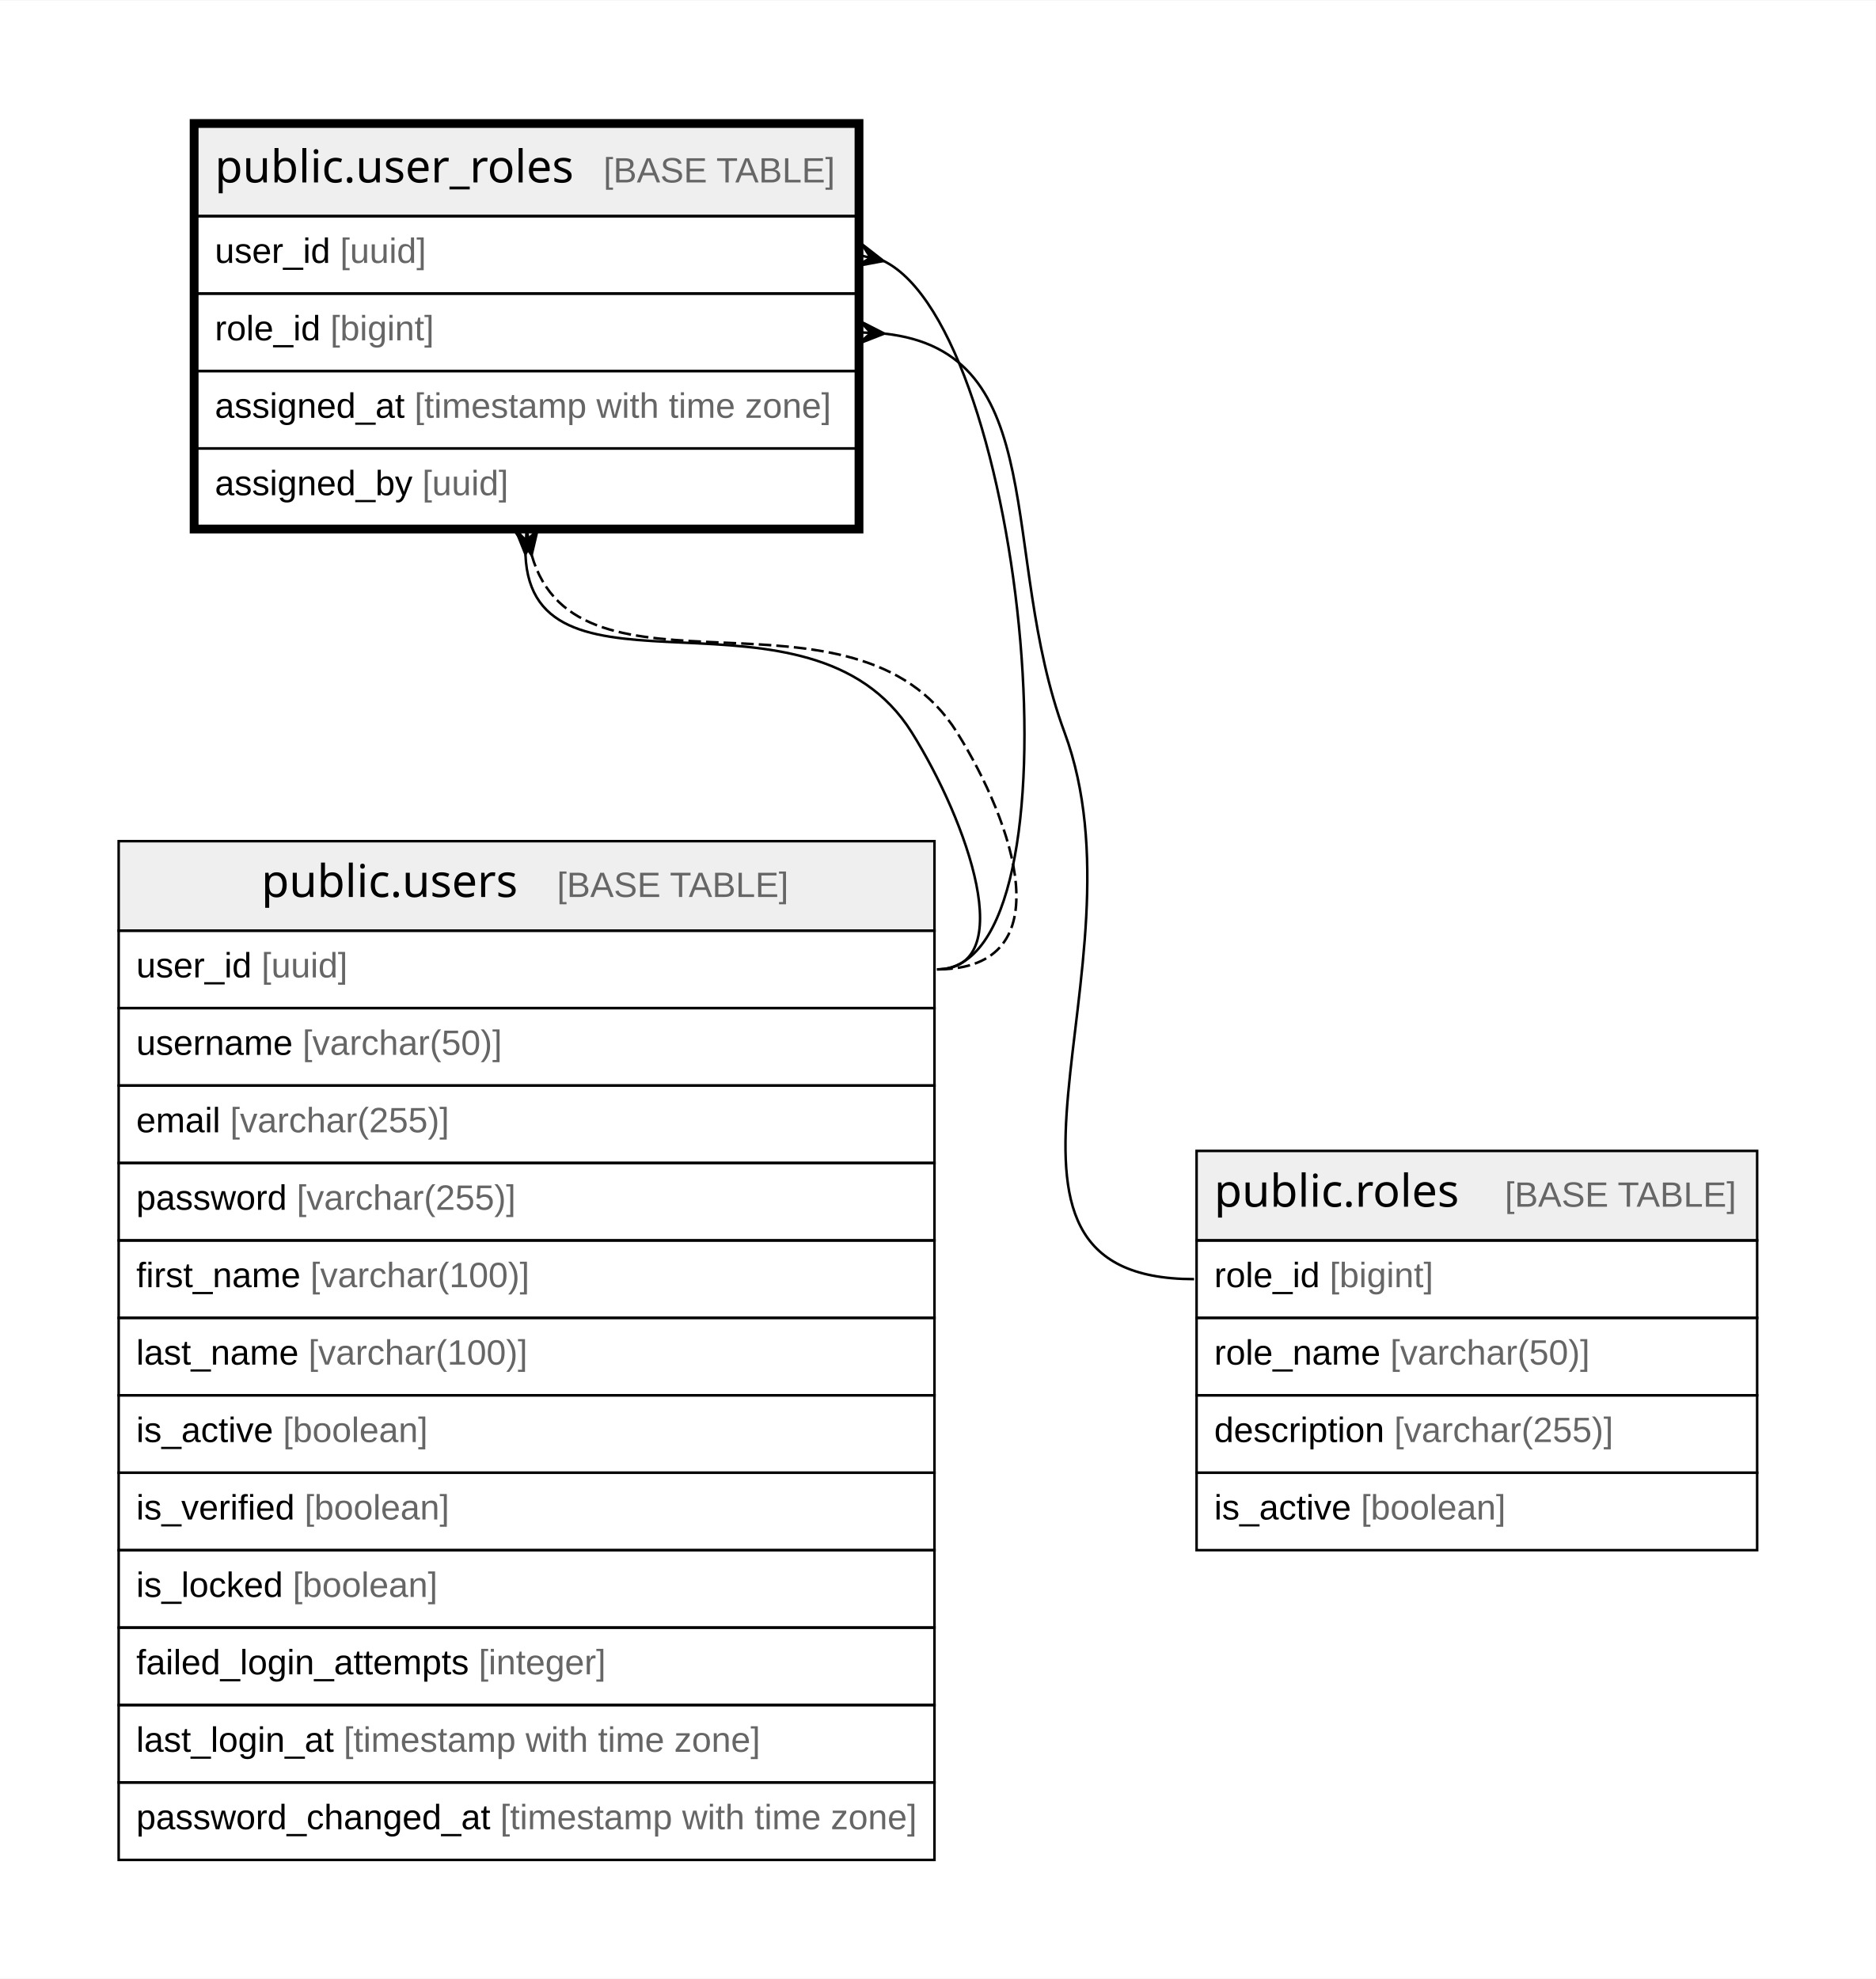
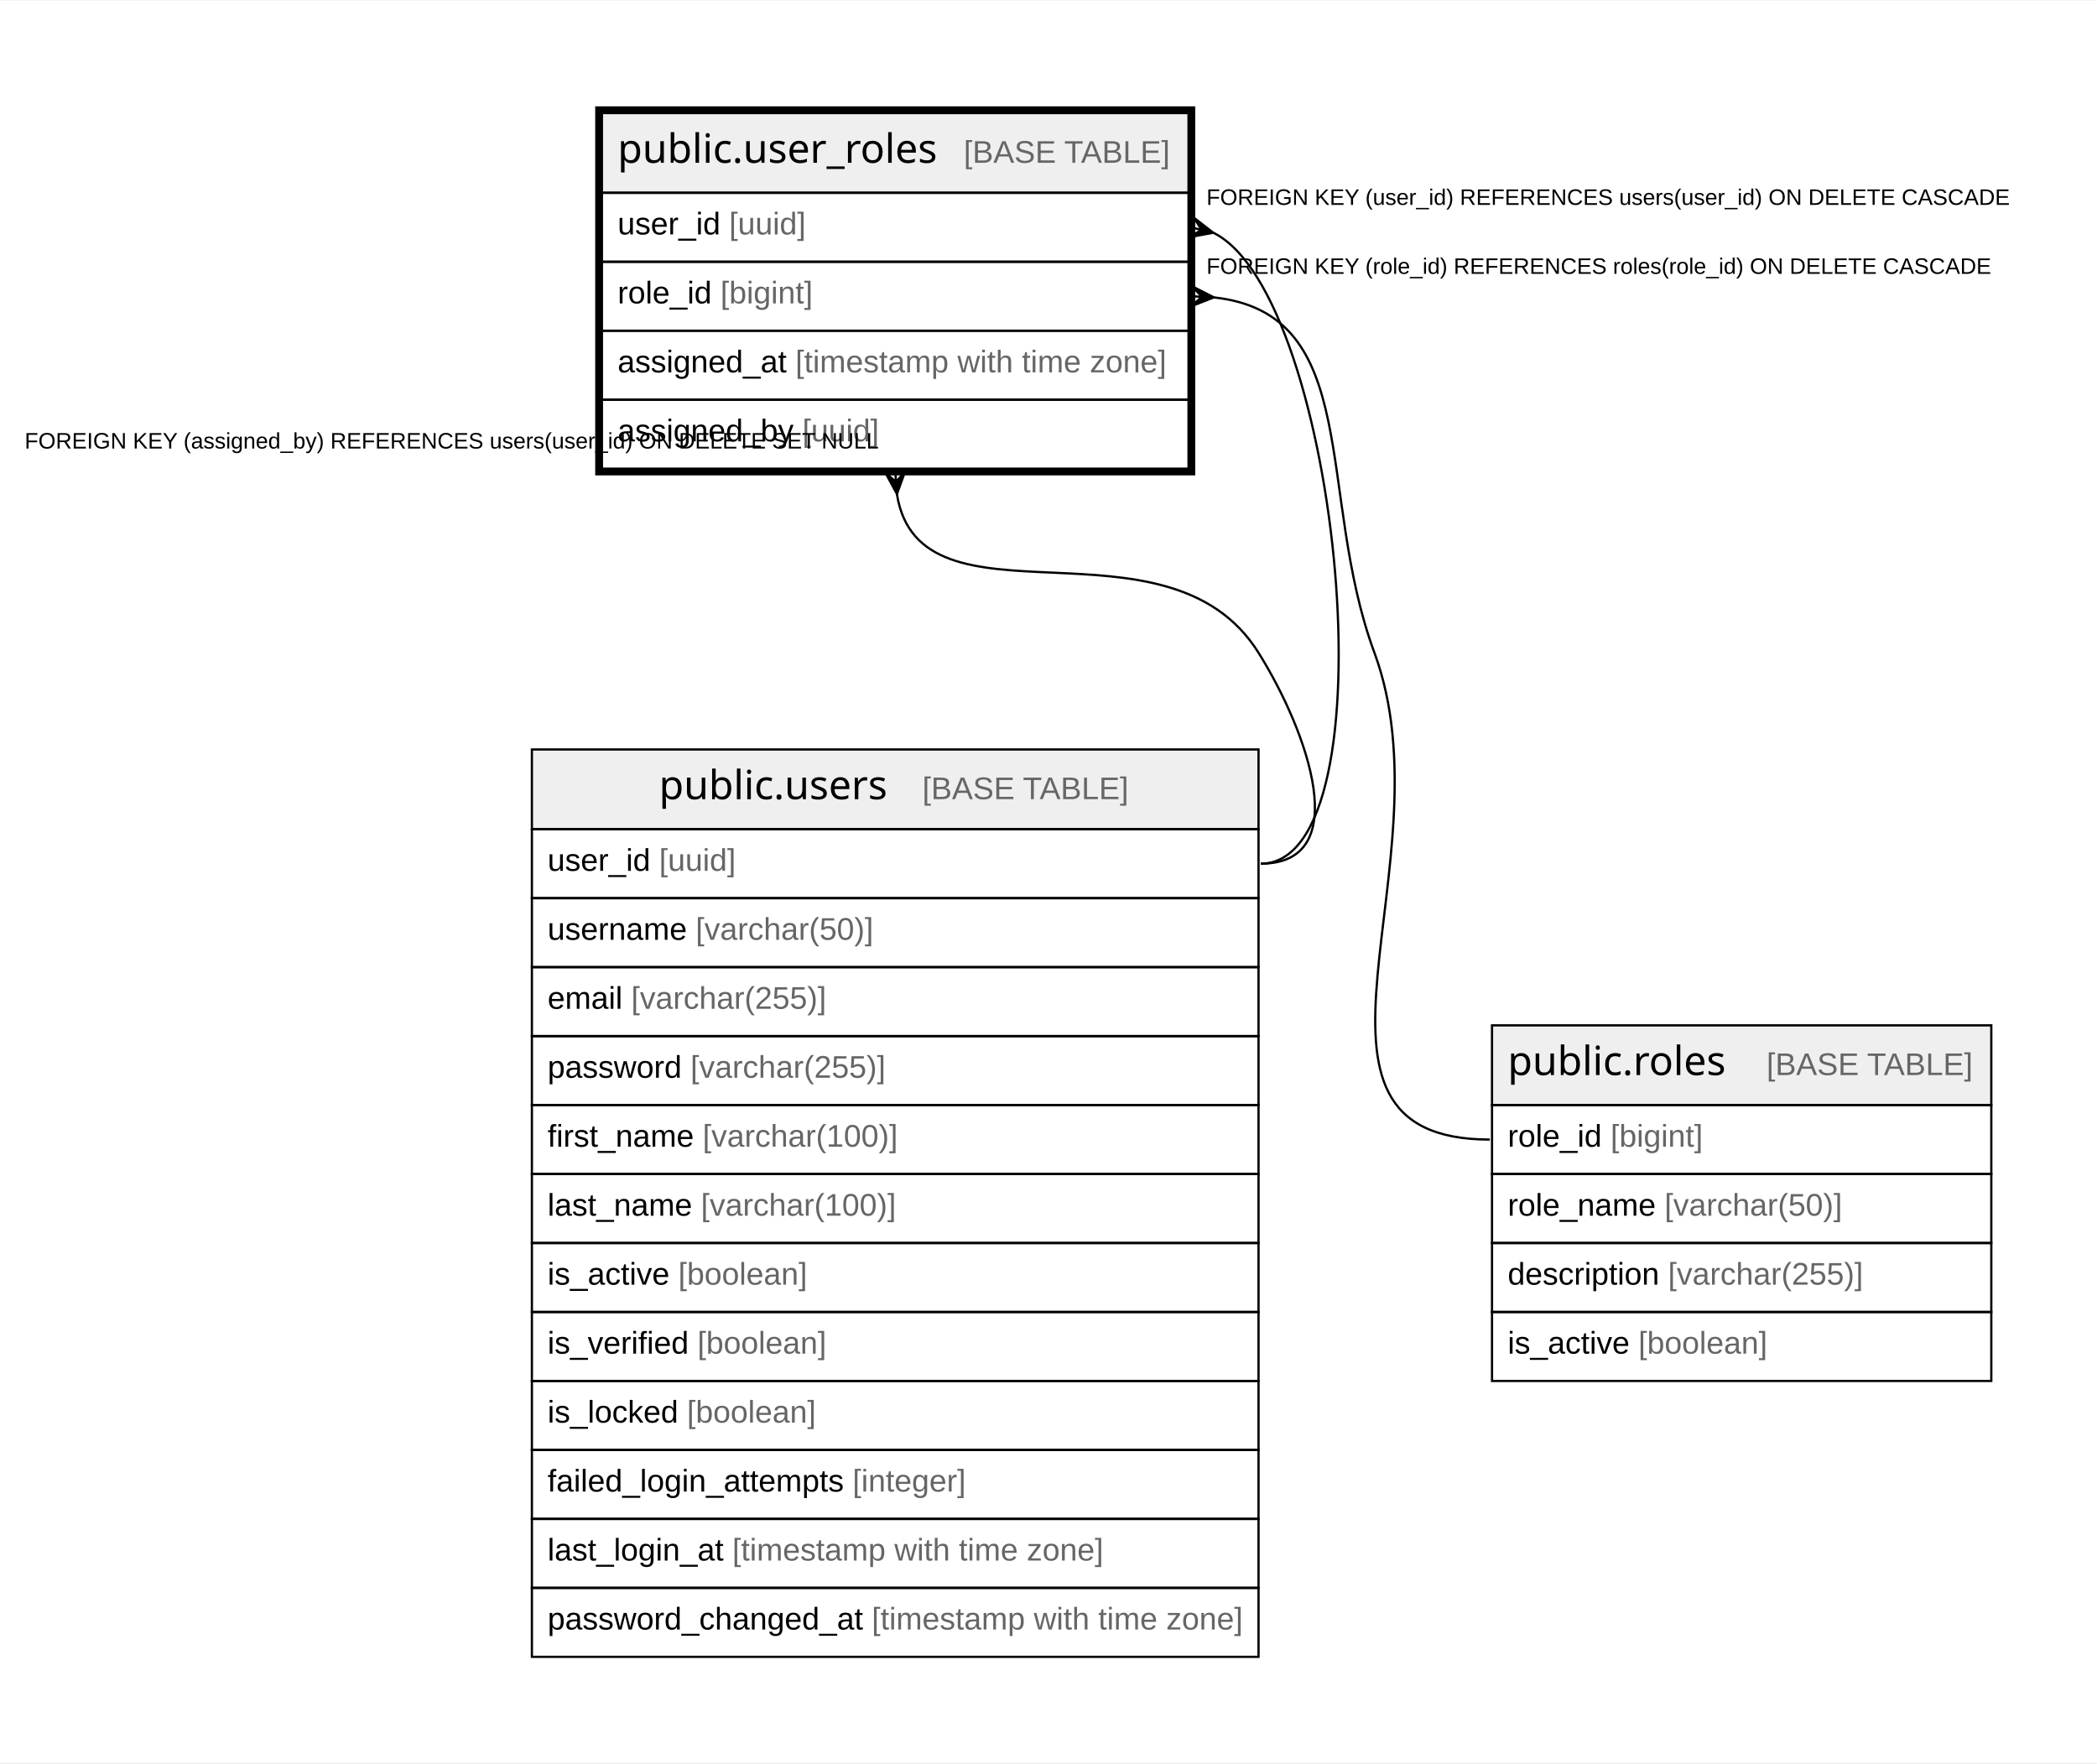
- <svg xmlns="http://www.w3.org/2000/svg" width="746pt" height="787pt" viewBox="0.00 0.00 746.13 786.80">
+ <svg xmlns="http://www.w3.org/2000/svg" width="936pt" height="787pt" viewBox="0.00 0.00 936.46 786.80">
  <g id="graph0" class="graph" transform="scale(1 1) rotate(0) translate(4 782.8)">
-     <polygon fill="white" stroke="none" points="-4,4 -4,-782.8 742.13,-782.8 742.13,4 -4,4" />
+     <polygon fill="white" stroke="none" points="-4,4 -4,-782.8 932.46,-782.8 932.46,4 -4,4" />
    <g id="node1" class="node">
-       <polygon fill="#efefef" stroke="none" points="74.47,-697 74.47,-732.6 336.43,-732.6 336.43,-697 74.47,-697" />
-       <polygon fill="none" stroke="black" points="74.47,-697 74.47,-732.6 336.43,-732.6 336.43,-697 74.47,-697" />
-       <text text-anchor="start" x="81.47" y="-710.4" font-family="Arial Bold" font-size="18.00">public.user_roles</text>
-       <text text-anchor="start" x="204.94" y="-710.4" font-family="Arial" font-size="14.00">    </text>
-       <text text-anchor="start" x="236.05" y="-710.4" font-family="Arial" font-size="14.00" fill="#666666">[BASE TABLE]</text>
-       <polygon fill="none" stroke="black" points="74.47,-666.2 74.47,-697 336.43,-697 336.43,-666.2 74.47,-666.2" />
-       <text text-anchor="start" x="81.47" y="-678.4" font-family="Arial" font-size="14.00">user_id </text>
-       <text text-anchor="start" x="131.28" y="-678.4" font-family="Arial" font-size="14.00" fill="#666666">[uuid]</text>
-       <polygon fill="none" stroke="black" points="74.47,-635.4 74.47,-666.2 336.43,-666.2 336.43,-635.4 74.47,-635.4" />
-       <text text-anchor="start" x="81.47" y="-647.6" font-family="Arial" font-size="14.00">role_id </text>
-       <text text-anchor="start" x="127.39" y="-647.6" font-family="Arial" font-size="14.00" fill="#666666">[bigint]</text>
-       <polygon fill="none" stroke="black" points="74.47,-604.6 74.47,-635.4 336.43,-635.4 336.43,-604.6 74.47,-604.6" />
-       <text text-anchor="start" x="81.47" y="-616.8" font-family="Arial" font-size="14.00">assigned_at </text>
-       <text text-anchor="start" x="160.86" y="-616.8" font-family="Arial" font-size="14.00" fill="#666666">[timestamp with time zone]</text>
-       <polygon fill="none" stroke="black" points="74.47,-573.8 74.47,-604.6 336.43,-604.6 336.43,-573.8 74.47,-573.8" />
-       <text text-anchor="start" x="81.47" y="-586" font-family="Arial" font-size="14.00">assigned_by </text>
-       <text text-anchor="start" x="163.97" y="-586" font-family="Arial" font-size="14.00" fill="#666666">[uuid]</text>
-       <polygon fill="none" stroke="black" stroke-width="3" points="72.97,-572.3 72.97,-734.1 337.93,-734.1 337.93,-572.3 72.97,-572.3" />
+       <polygon fill="#efefef" stroke="none" points="264.8,-697 264.8,-732.6 526.76,-732.6 526.76,-697 264.8,-697" />
+       <polygon fill="none" stroke="black" points="264.8,-697 264.8,-732.6 526.76,-732.6 526.76,-697 264.8,-697" />
+       <text text-anchor="start" x="271.8" y="-710.4" font-family="Arial Bold" font-size="18.00">public.user_roles</text>
+       <text text-anchor="start" x="395.27" y="-710.4" font-family="Arial" font-size="14.00">    </text>
+       <text text-anchor="start" x="426.38" y="-710.4" font-family="Arial" font-size="14.00" fill="#666666">[BASE TABLE]</text>
+       <polygon fill="none" stroke="black" points="264.8,-666.2 264.8,-697 526.76,-697 526.76,-666.2 264.8,-666.2" />
+       <text text-anchor="start" x="271.8" y="-678.4" font-family="Arial" font-size="14.00">user_id </text>
+       <text text-anchor="start" x="321.6" y="-678.4" font-family="Arial" font-size="14.00" fill="#666666">[uuid]</text>
+       <polygon fill="none" stroke="black" points="264.8,-635.4 264.8,-666.2 526.76,-666.2 526.76,-635.4 264.8,-635.4" />
+       <text text-anchor="start" x="271.8" y="-647.6" font-family="Arial" font-size="14.00">role_id </text>
+       <text text-anchor="start" x="317.72" y="-647.6" font-family="Arial" font-size="14.00" fill="#666666">[bigint]</text>
+       <polygon fill="none" stroke="black" points="264.8,-604.6 264.8,-635.4 526.76,-635.4 526.76,-604.6 264.8,-604.6" />
+       <text text-anchor="start" x="271.8" y="-616.8" font-family="Arial" font-size="14.00">assigned_at </text>
+       <text text-anchor="start" x="351.19" y="-616.8" font-family="Arial" font-size="14.00" fill="#666666">[timestamp with time zone]</text>
+       <polygon fill="none" stroke="black" points="264.8,-573.8 264.8,-604.6 526.76,-604.6 526.76,-573.8 264.8,-573.8" />
+       <text text-anchor="start" x="271.8" y="-586" font-family="Arial" font-size="14.00">assigned_by </text>
+       <text text-anchor="start" x="354.3" y="-586" font-family="Arial" font-size="14.00" fill="#666666">[uuid]</text>
+       <polygon fill="none" stroke="black" stroke-width="3" points="263.3,-572.3 263.3,-734.1 528.26,-734.1 528.26,-572.3 263.3,-572.3" />
    </g>
    <g id="node2" class="node">
-       <polygon fill="#efefef" stroke="none" points="43.2,-412.8 43.2,-448.4 367.7,-448.4 367.7,-412.8 43.2,-412.8" />
-       <polygon fill="none" stroke="black" points="43.2,-412.8 43.2,-448.4 367.7,-448.4 367.7,-412.8 43.2,-412.8" />
-       <text text-anchor="start" x="99.96" y="-426.2" font-family="Arial Bold" font-size="18.00">public.users</text>
-       <text text-anchor="start" x="186.45" y="-426.2" font-family="Arial" font-size="14.00">    </text>
-       <text text-anchor="start" x="217.56" y="-426.2" font-family="Arial" font-size="14.00" fill="#666666">[BASE TABLE]</text>
-       <polygon fill="none" stroke="black" points="43.2,-382 43.2,-412.8 367.7,-412.8 367.7,-382 43.2,-382" />
-       <text text-anchor="start" x="50.2" y="-394.2" font-family="Arial" font-size="14.00">user_id </text>
-       <text text-anchor="start" x="100.01" y="-394.2" font-family="Arial" font-size="14.00" fill="#666666">[uuid]</text>
-       <polygon fill="none" stroke="black" points="43.2,-351.2 43.2,-382 367.7,-382 367.7,-351.2 43.2,-351.2" />
-       <text text-anchor="start" x="50.2" y="-363.4" font-family="Arial" font-size="14.00">username </text>
-       <text text-anchor="start" x="116.34" y="-363.4" font-family="Arial" font-size="14.00" fill="#666666">[varchar(50)]</text>
-       <polygon fill="none" stroke="black" points="43.2,-320.4 43.2,-351.2 367.7,-351.2 367.7,-320.4 43.2,-320.4" />
-       <text text-anchor="start" x="50.2" y="-332.6" font-family="Arial" font-size="14.00">email </text>
-       <text text-anchor="start" x="87.54" y="-332.6" font-family="Arial" font-size="14.00" fill="#666666">[varchar(255)]</text>
-       <polygon fill="none" stroke="black" points="43.2,-289.6 43.2,-320.4 367.7,-320.4 367.7,-289.6 43.2,-289.6" />
-       <text text-anchor="start" x="50.2" y="-301.8" font-family="Arial" font-size="14.00">password </text>
-       <text text-anchor="start" x="114.01" y="-301.8" font-family="Arial" font-size="14.00" fill="#666666">[varchar(255)]</text>
-       <polygon fill="none" stroke="black" points="43.2,-258.8 43.2,-289.6 367.7,-289.6 367.7,-258.8 43.2,-258.8" />
-       <text text-anchor="start" x="50.2" y="-271" font-family="Arial" font-size="14.00">first_name </text>
-       <text text-anchor="start" x="119.45" y="-271" font-family="Arial" font-size="14.00" fill="#666666">[varchar(100)]</text>
-       <polygon fill="none" stroke="black" points="43.2,-228 43.2,-258.8 367.7,-258.8 367.7,-228 43.2,-228" />
-       <text text-anchor="start" x="50.2" y="-240.2" font-family="Arial" font-size="14.00">last_name </text>
-       <text text-anchor="start" x="118.68" y="-240.2" font-family="Arial" font-size="14.00" fill="#666666">[varchar(100)]</text>
-       <polygon fill="none" stroke="black" points="43.2,-197.2 43.2,-228 367.7,-228 367.7,-197.2 43.2,-197.2" />
-       <text text-anchor="start" x="50.2" y="-209.4" font-family="Arial" font-size="14.00">is_active </text>
-       <text text-anchor="start" x="108.56" y="-209.4" font-family="Arial" font-size="14.00" fill="#666666">[boolean]</text>
-       <polygon fill="none" stroke="black" points="43.2,-166.4 43.2,-197.2 367.7,-197.2 367.7,-166.4 43.2,-166.4" />
-       <text text-anchor="start" x="50.2" y="-178.6" font-family="Arial" font-size="14.00">is_verified </text>
-       <text text-anchor="start" x="117.12" y="-178.6" font-family="Arial" font-size="14.00" fill="#666666">[boolean]</text>
-       <polygon fill="none" stroke="black" points="43.2,-135.6 43.2,-166.4 367.7,-166.4 367.7,-135.6 43.2,-135.6" />
-       <text text-anchor="start" x="50.2" y="-147.8" font-family="Arial" font-size="14.00">is_locked </text>
-       <text text-anchor="start" x="112.45" y="-147.8" font-family="Arial" font-size="14.00" fill="#666666">[boolean]</text>
-       <polygon fill="none" stroke="black" points="43.2,-104.8 43.2,-135.6 367.7,-135.6 367.7,-104.8 43.2,-104.8" />
-       <text text-anchor="start" x="50.2" y="-117" font-family="Arial" font-size="14.00">failed_login_attempts </text>
-       <text text-anchor="start" x="186.4" y="-117" font-family="Arial" font-size="14.00" fill="#666666">[integer]</text>
-       <polygon fill="none" stroke="black" points="43.2,-74 43.2,-104.8 367.7,-104.8 367.7,-74 43.2,-74" />
-       <text text-anchor="start" x="50.2" y="-86.2" font-family="Arial" font-size="14.00">last_login_at </text>
-       <text text-anchor="start" x="132.7" y="-86.2" font-family="Arial" font-size="14.00" fill="#666666">[timestamp with time zone]</text>
-       <polygon fill="none" stroke="black" points="43.2,-43.2 43.2,-74 367.7,-74 367.7,-43.2 43.2,-43.2" />
-       <text text-anchor="start" x="50.2" y="-55.4" font-family="Arial" font-size="14.00">password_changed_at </text>
-       <text text-anchor="start" x="194.97" y="-55.4" font-family="Arial" font-size="14.00" fill="#666666">[timestamp with time zone]</text>
+       <polygon fill="#efefef" stroke="none" points="233.53,-412.8 233.53,-448.4 558.02,-448.4 558.02,-412.8 233.53,-412.8" />
+       <polygon fill="none" stroke="black" points="233.53,-412.8 233.53,-448.4 558.02,-448.4 558.02,-412.8 233.53,-412.8" />
+       <text text-anchor="start" x="290.29" y="-426.2" font-family="Arial Bold" font-size="18.00">public.users</text>
+       <text text-anchor="start" x="376.77" y="-426.2" font-family="Arial" font-size="14.00">    </text>
+       <text text-anchor="start" x="407.89" y="-426.2" font-family="Arial" font-size="14.00" fill="#666666">[BASE TABLE]</text>
+       <polygon fill="none" stroke="black" points="233.53,-382 233.53,-412.8 558.02,-412.8 558.02,-382 233.53,-382" />
+       <text text-anchor="start" x="240.53" y="-394.2" font-family="Arial" font-size="14.00">user_id </text>
+       <text text-anchor="start" x="290.34" y="-394.2" font-family="Arial" font-size="14.00" fill="#666666">[uuid]</text>
+       <polygon fill="none" stroke="black" points="233.53,-351.2 233.53,-382 558.02,-382 558.02,-351.2 233.53,-351.2" />
+       <text text-anchor="start" x="240.53" y="-363.4" font-family="Arial" font-size="14.00">username </text>
+       <text text-anchor="start" x="306.67" y="-363.4" font-family="Arial" font-size="14.00" fill="#666666">[varchar(50)]</text>
+       <polygon fill="none" stroke="black" points="233.53,-320.4 233.53,-351.2 558.02,-351.2 558.02,-320.4 233.53,-320.4" />
+       <text text-anchor="start" x="240.53" y="-332.6" font-family="Arial" font-size="14.00">email </text>
+       <text text-anchor="start" x="277.87" y="-332.6" font-family="Arial" font-size="14.00" fill="#666666">[varchar(255)]</text>
+       <polygon fill="none" stroke="black" points="233.53,-289.6 233.53,-320.4 558.02,-320.4 558.02,-289.6 233.53,-289.6" />
+       <text text-anchor="start" x="240.53" y="-301.8" font-family="Arial" font-size="14.00">password </text>
+       <text text-anchor="start" x="304.34" y="-301.8" font-family="Arial" font-size="14.00" fill="#666666">[varchar(255)]</text>
+       <polygon fill="none" stroke="black" points="233.53,-258.8 233.53,-289.6 558.02,-289.6 558.02,-258.8 233.53,-258.8" />
+       <text text-anchor="start" x="240.53" y="-271" font-family="Arial" font-size="14.00">first_name </text>
+       <text text-anchor="start" x="309.78" y="-271" font-family="Arial" font-size="14.00" fill="#666666">[varchar(100)]</text>
+       <polygon fill="none" stroke="black" points="233.53,-228 233.53,-258.8 558.02,-258.8 558.02,-228 233.53,-228" />
+       <text text-anchor="start" x="240.53" y="-240.2" font-family="Arial" font-size="14.00">last_name </text>
+       <text text-anchor="start" x="309.01" y="-240.2" font-family="Arial" font-size="14.00" fill="#666666">[varchar(100)]</text>
+       <polygon fill="none" stroke="black" points="233.53,-197.2 233.53,-228 558.02,-228 558.02,-197.2 233.53,-197.2" />
+       <text text-anchor="start" x="240.53" y="-209.4" font-family="Arial" font-size="14.00">is_active </text>
+       <text text-anchor="start" x="298.89" y="-209.4" font-family="Arial" font-size="14.00" fill="#666666">[boolean]</text>
+       <polygon fill="none" stroke="black" points="233.53,-166.4 233.53,-197.2 558.02,-197.2 558.02,-166.4 233.53,-166.4" />
+       <text text-anchor="start" x="240.53" y="-178.6" font-family="Arial" font-size="14.00">is_verified </text>
+       <text text-anchor="start" x="307.45" y="-178.6" font-family="Arial" font-size="14.00" fill="#666666">[boolean]</text>
+       <polygon fill="none" stroke="black" points="233.53,-135.6 233.53,-166.4 558.02,-166.4 558.02,-135.6 233.53,-135.6" />
+       <text text-anchor="start" x="240.53" y="-147.8" font-family="Arial" font-size="14.00">is_locked </text>
+       <text text-anchor="start" x="302.78" y="-147.8" font-family="Arial" font-size="14.00" fill="#666666">[boolean]</text>
+       <polygon fill="none" stroke="black" points="233.53,-104.8 233.53,-135.6 558.02,-135.6 558.02,-104.8 233.53,-104.8" />
+       <text text-anchor="start" x="240.53" y="-117" font-family="Arial" font-size="14.00">failed_login_attempts </text>
+       <text text-anchor="start" x="376.73" y="-117" font-family="Arial" font-size="14.00" fill="#666666">[integer]</text>
+       <polygon fill="none" stroke="black" points="233.53,-74 233.53,-104.8 558.02,-104.8 558.02,-74 233.53,-74" />
+       <text text-anchor="start" x="240.53" y="-86.2" font-family="Arial" font-size="14.00">last_login_at </text>
+       <text text-anchor="start" x="323.03" y="-86.2" font-family="Arial" font-size="14.00" fill="#666666">[timestamp with time zone]</text>
+       <polygon fill="none" stroke="black" points="233.53,-43.2 233.53,-74 558.02,-74 558.02,-43.2 233.53,-43.2" />
+       <text text-anchor="start" x="240.53" y="-55.4" font-family="Arial" font-size="14.00">password_changed_at </text>
+       <text text-anchor="start" x="385.3" y="-55.4" font-family="Arial" font-size="14.00" fill="#666666">[timestamp with time zone]</text>
    </g>
    <g id="edge1" class="edge">
-       <path fill="none" stroke="black" d="M347.55,-679.14C404.1,-651.37 428.76,-397.4 368.7,-397.4" />
-       <polygon fill="black" stroke="black" points="347.47,-679.16 336.69,-677.15 342.29,-680.42 338.08,-681.44 338.08,-681.44 338.08,-681.44 342.29,-680.42 338.81,-685.89 347.47,-679.16" />
+       <path fill="none" stroke="black" d="M537.88,-679.14C594.43,-651.37 619.09,-397.4 559.02,-397.4" />
+       <polygon fill="black" stroke="black" points="537.8,-679.16 527.02,-677.15 532.62,-680.42 528.41,-681.44 528.41,-681.44 528.41,-681.44 532.62,-680.42 529.14,-685.89 537.8,-679.16" />
+       <text text-anchor="start" x="534.76" y="-691.6" font-family="Arial" font-size="10.00">FOREIGN KEY (user_id) REFERENCES users(user_id) ON DELETE CASCADE</text>
    </g>
    <g id="edge3" class="edge">
-       <path fill="none" stroke="black" d="M205.01,-562.41C207.48,-498.22 317.95,-556.77 358.7,-491.6 380.89,-456.1 401.56,-397.4 368.7,-397.4" />
-       <polygon fill="black" stroke="black" points="205.01,-562.47 200.94,-572.66 205.24,-567.8 205.42,-572.13 205.42,-572.13 205.42,-572.13 205.24,-567.8 209.93,-572.28 205.01,-562.47" />
-     </g>
-     <g id="edge4" class="edge">
-       <path fill="none" stroke="black" stroke-dasharray="5,2" d="M207.42,-562.43C225.46,-498.21 335.95,-556.78 376.7,-491.6 398.85,-456.17 419.48,-397.63 368.99,-397.4" />
-       <polygon fill="black" stroke="black" points="207.46,-562.18 201.15,-571.15 206.45,-567.42 205.63,-571.67 205.63,-571.67 205.63,-571.67 206.45,-567.42 209.98,-572.86 207.46,-562.18" />
+       <path fill="none" stroke="black" d="M396.54,-562.41C406.81,-498.22 517.28,-556.77 558.02,-491.6 580.22,-456.1 600.89,-397.4 559.02,-397.4" />
+       <polygon fill="black" stroke="black" points="396.54,-562.49 391.31,-572.13 396.15,-567.81 395.83,-572.13 395.83,-572.13 395.83,-572.13 396.15,-567.81 400.29,-572.8 396.54,-562.49" />
+       <text text-anchor="start" x="7" y="-582.8" font-family="Arial" font-size="10.00">FOREIGN KEY (assigned_by) REFERENCES users(user_id) ON DELETE SET NULL</text>
    </g>
    <g id="node3" class="node">
-       <polygon fill="#efefef" stroke="none" points="471.96,-289.6 471.96,-325.2 694.93,-325.2 694.93,-289.6 471.96,-289.6" />
-       <polygon fill="none" stroke="black" points="471.96,-289.6 471.96,-325.2 694.93,-325.2 694.93,-289.6 471.96,-289.6" />
-       <text text-anchor="start" x="478.96" y="-303" font-family="Arial Bold" font-size="18.00">public.roles</text>
-       <text text-anchor="start" x="563.44" y="-303" font-family="Arial" font-size="14.00">    </text>
-       <text text-anchor="start" x="594.56" y="-303" font-family="Arial" font-size="14.00" fill="#666666">[BASE TABLE]</text>
-       <polygon fill="none" stroke="black" points="471.96,-258.8 471.96,-289.6 694.93,-289.6 694.93,-258.8 471.96,-258.8" />
-       <text text-anchor="start" x="478.96" y="-271" font-family="Arial" font-size="14.00">role_id </text>
-       <text text-anchor="start" x="524.88" y="-271" font-family="Arial" font-size="14.00" fill="#666666">[bigint]</text>
-       <polygon fill="none" stroke="black" points="471.96,-228 471.96,-258.8 694.93,-258.8 694.93,-228 471.96,-228" />
-       <text text-anchor="start" x="478.96" y="-240.2" font-family="Arial" font-size="14.00">role_name </text>
-       <text text-anchor="start" x="549" y="-240.2" font-family="Arial" font-size="14.00" fill="#666666">[varchar(50)]</text>
-       <polygon fill="none" stroke="black" points="471.96,-197.2 471.96,-228 694.93,-228 694.93,-197.2 471.96,-197.2" />
-       <text text-anchor="start" x="478.96" y="-209.4" font-family="Arial" font-size="14.00">description </text>
-       <text text-anchor="start" x="550.56" y="-209.4" font-family="Arial" font-size="14.00" fill="#666666">[varchar(255)]</text>
-       <polygon fill="none" stroke="black" points="471.96,-166.4 471.96,-197.2 694.93,-197.2 694.93,-166.4 471.96,-166.4" />
-       <text text-anchor="start" x="478.96" y="-178.6" font-family="Arial" font-size="14.00">is_active </text>
-       <text text-anchor="start" x="537.32" y="-178.6" font-family="Arial" font-size="14.00" fill="#666666">[boolean]</text>
+       <polygon fill="#efefef" stroke="none" points="662.29,-289.6 662.29,-325.2 885.26,-325.2 885.26,-289.6 662.29,-289.6" />
+       <polygon fill="none" stroke="black" points="662.29,-289.6 662.29,-325.2 885.26,-325.2 885.26,-289.6 662.29,-289.6" />
+       <text text-anchor="start" x="669.29" y="-303" font-family="Arial Bold" font-size="18.00">public.roles</text>
+       <text text-anchor="start" x="753.77" y="-303" font-family="Arial" font-size="14.00">    </text>
+       <text text-anchor="start" x="784.89" y="-303" font-family="Arial" font-size="14.00" fill="#666666">[BASE TABLE]</text>
+       <polygon fill="none" stroke="black" points="662.29,-258.8 662.29,-289.6 885.26,-289.6 885.26,-258.8 662.29,-258.8" />
+       <text text-anchor="start" x="669.29" y="-271" font-family="Arial" font-size="14.00">role_id </text>
+       <text text-anchor="start" x="715.21" y="-271" font-family="Arial" font-size="14.00" fill="#666666">[bigint]</text>
+       <polygon fill="none" stroke="black" points="662.29,-228 662.29,-258.8 885.26,-258.8 885.26,-228 662.29,-228" />
+       <text text-anchor="start" x="669.29" y="-240.2" font-family="Arial" font-size="14.00">role_name </text>
+       <text text-anchor="start" x="739.33" y="-240.2" font-family="Arial" font-size="14.00" fill="#666666">[varchar(50)]</text>
+       <polygon fill="none" stroke="black" points="662.29,-197.2 662.29,-228 885.26,-228 885.26,-197.2 662.29,-197.2" />
+       <text text-anchor="start" x="669.29" y="-209.4" font-family="Arial" font-size="14.00">description </text>
+       <text text-anchor="start" x="740.89" y="-209.4" font-family="Arial" font-size="14.00" fill="#666666">[varchar(255)]</text>
+       <polygon fill="none" stroke="black" points="662.29,-166.4 662.29,-197.2 885.26,-197.2 885.26,-166.4 662.29,-166.4" />
+       <text text-anchor="start" x="669.29" y="-178.6" font-family="Arial" font-size="14.00">is_active </text>
+       <text text-anchor="start" x="727.65" y="-178.6" font-family="Arial" font-size="14.00" fill="#666666">[boolean]</text>
    </g>
    <g id="edge2" class="edge">
-       <path fill="none" stroke="black" d="M347.53,-650.3C414.86,-643.22 393.08,-562.9 419.45,-491.6 453.89,-398.47 371.66,-274.2 470.96,-274.2" />
-       <polygon fill="black" stroke="black" points="347.75,-650.29 337.54,-646.29 342.42,-650.55 338.09,-650.77 338.09,-650.77 338.09,-650.77 342.42,-650.55 337.98,-655.28 347.75,-650.29" />
+       <path fill="none" stroke="black" d="M537.86,-650.3C605.19,-643.22 583.41,-562.9 609.78,-491.6 644.22,-398.47 561.99,-274.2 661.29,-274.2" />
+       <polygon fill="black" stroke="black" points="538.08,-650.29 527.87,-646.29 532.75,-650.55 528.42,-650.77 528.42,-650.77 528.42,-650.77 532.75,-650.55 528.31,-655.28 538.08,-650.29" />
+       <text text-anchor="start" x="534.76" y="-660.8" font-family="Arial" font-size="10.00">FOREIGN KEY (role_id) REFERENCES roles(role_id) ON DELETE CASCADE</text>
    </g>
  </g>
</svg>
